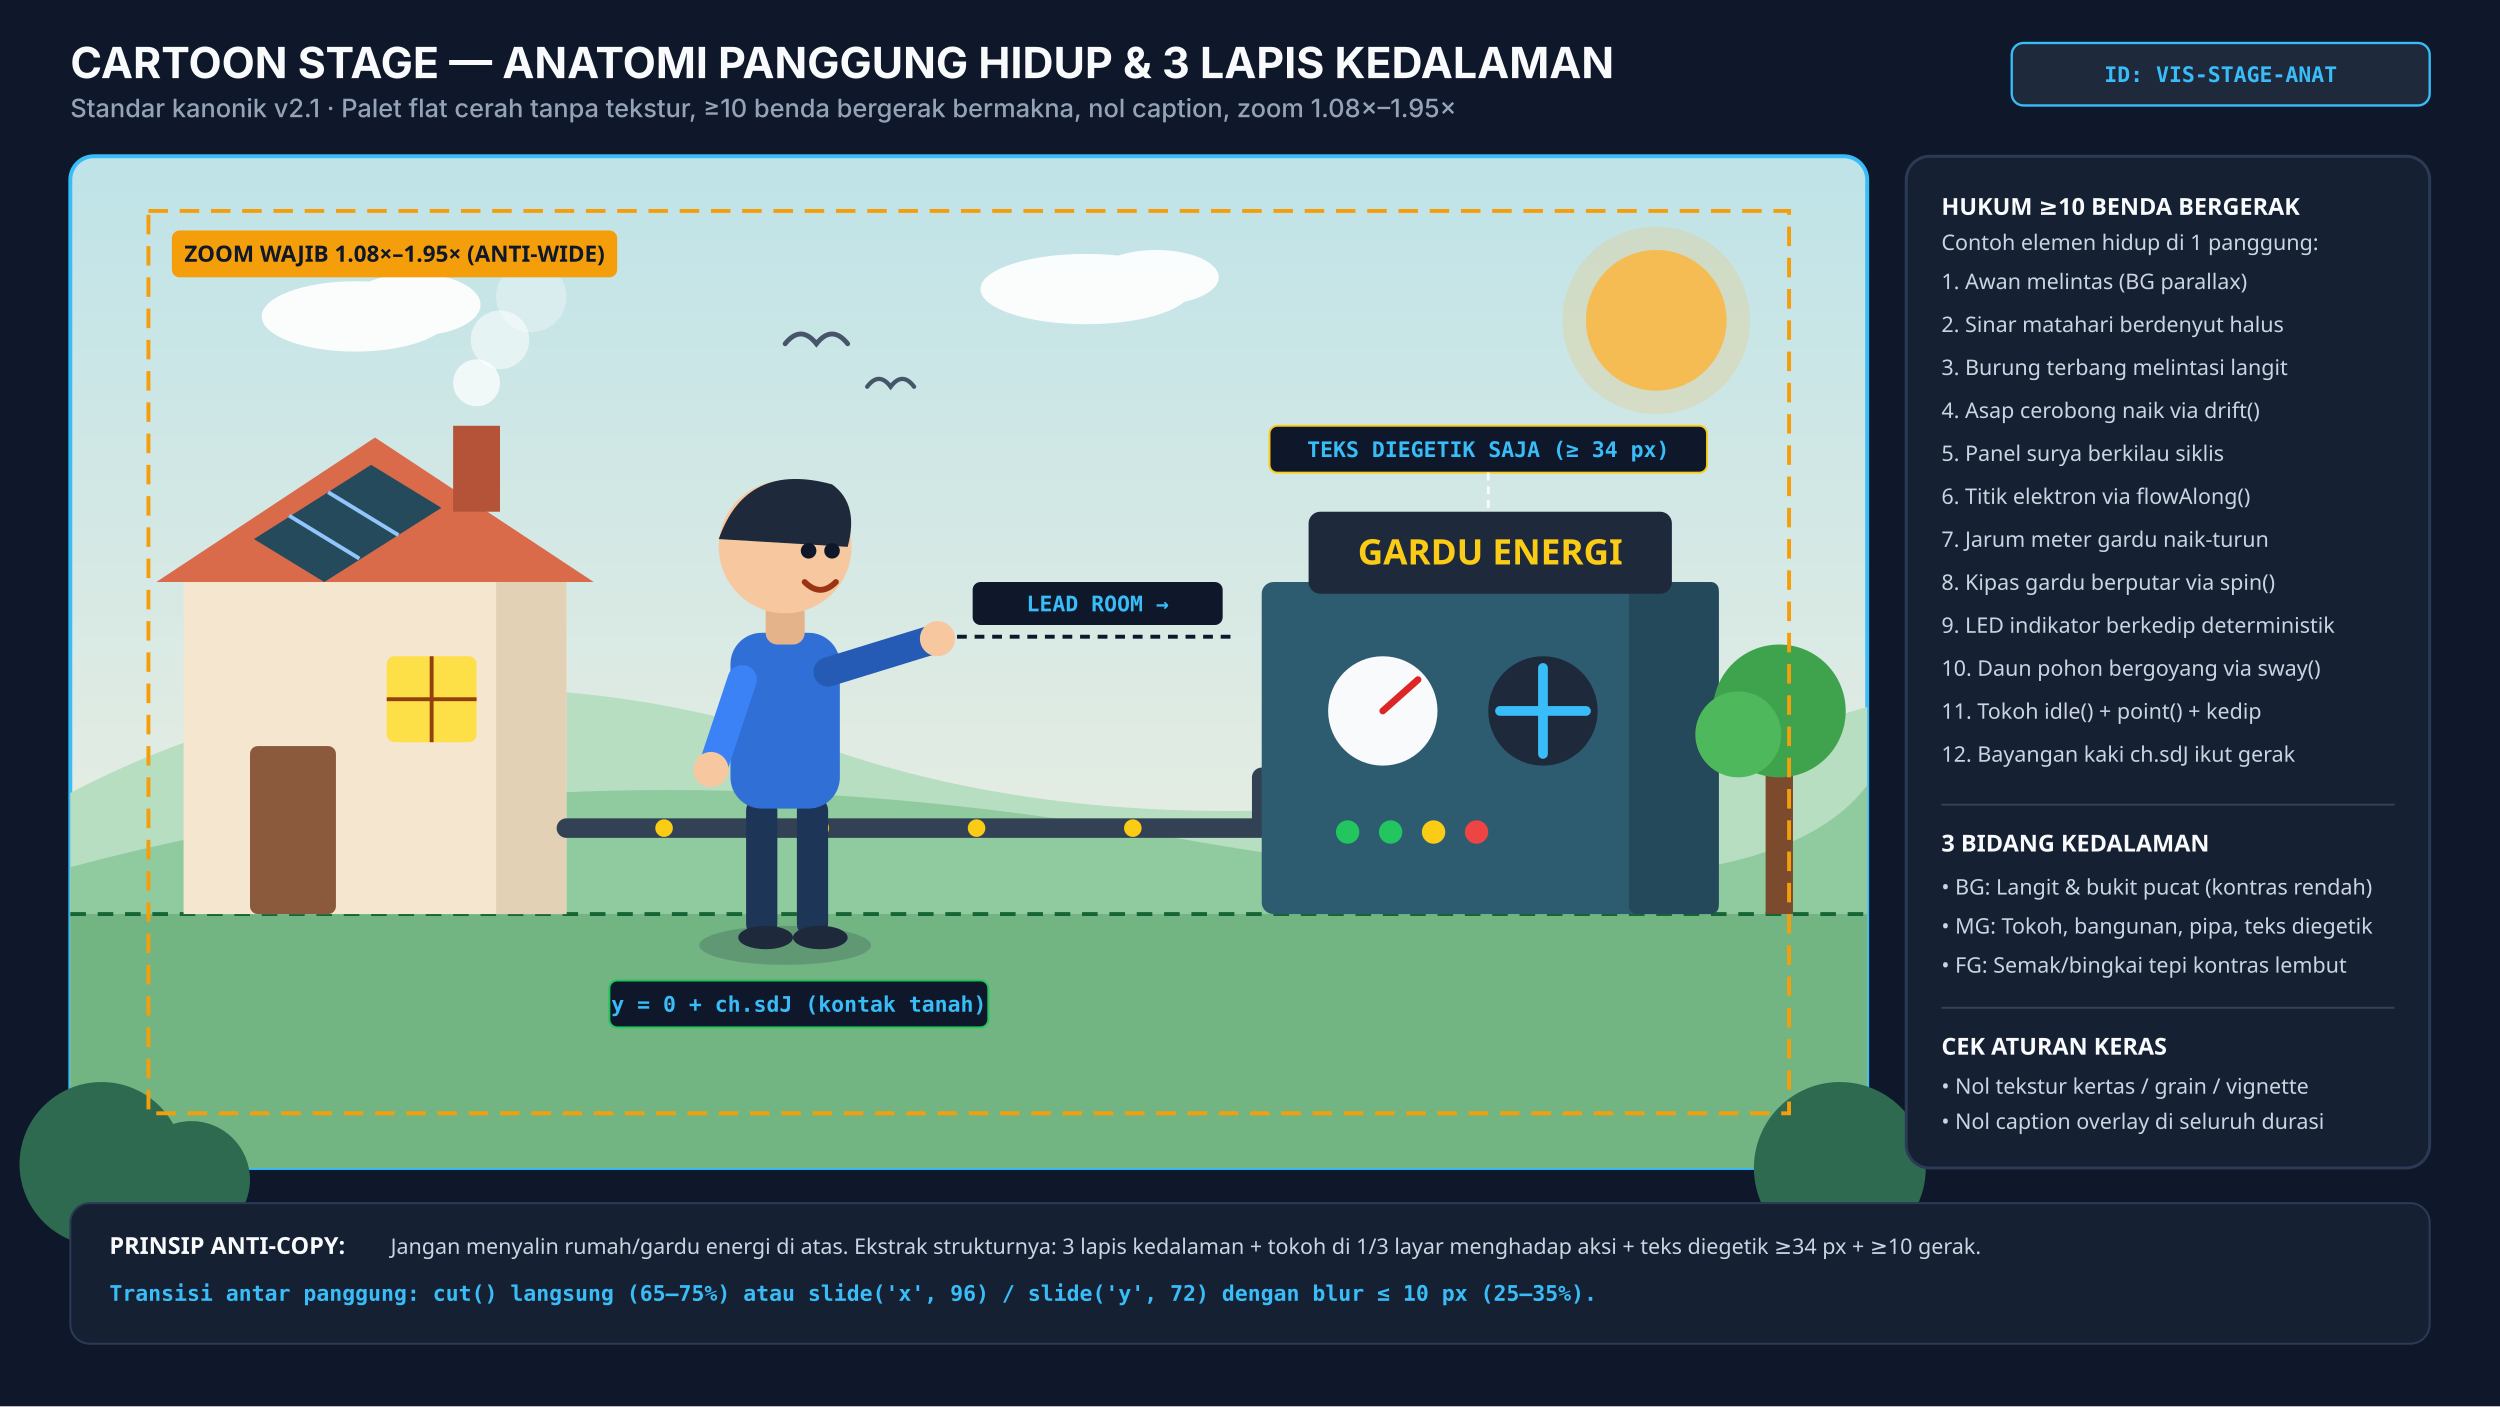
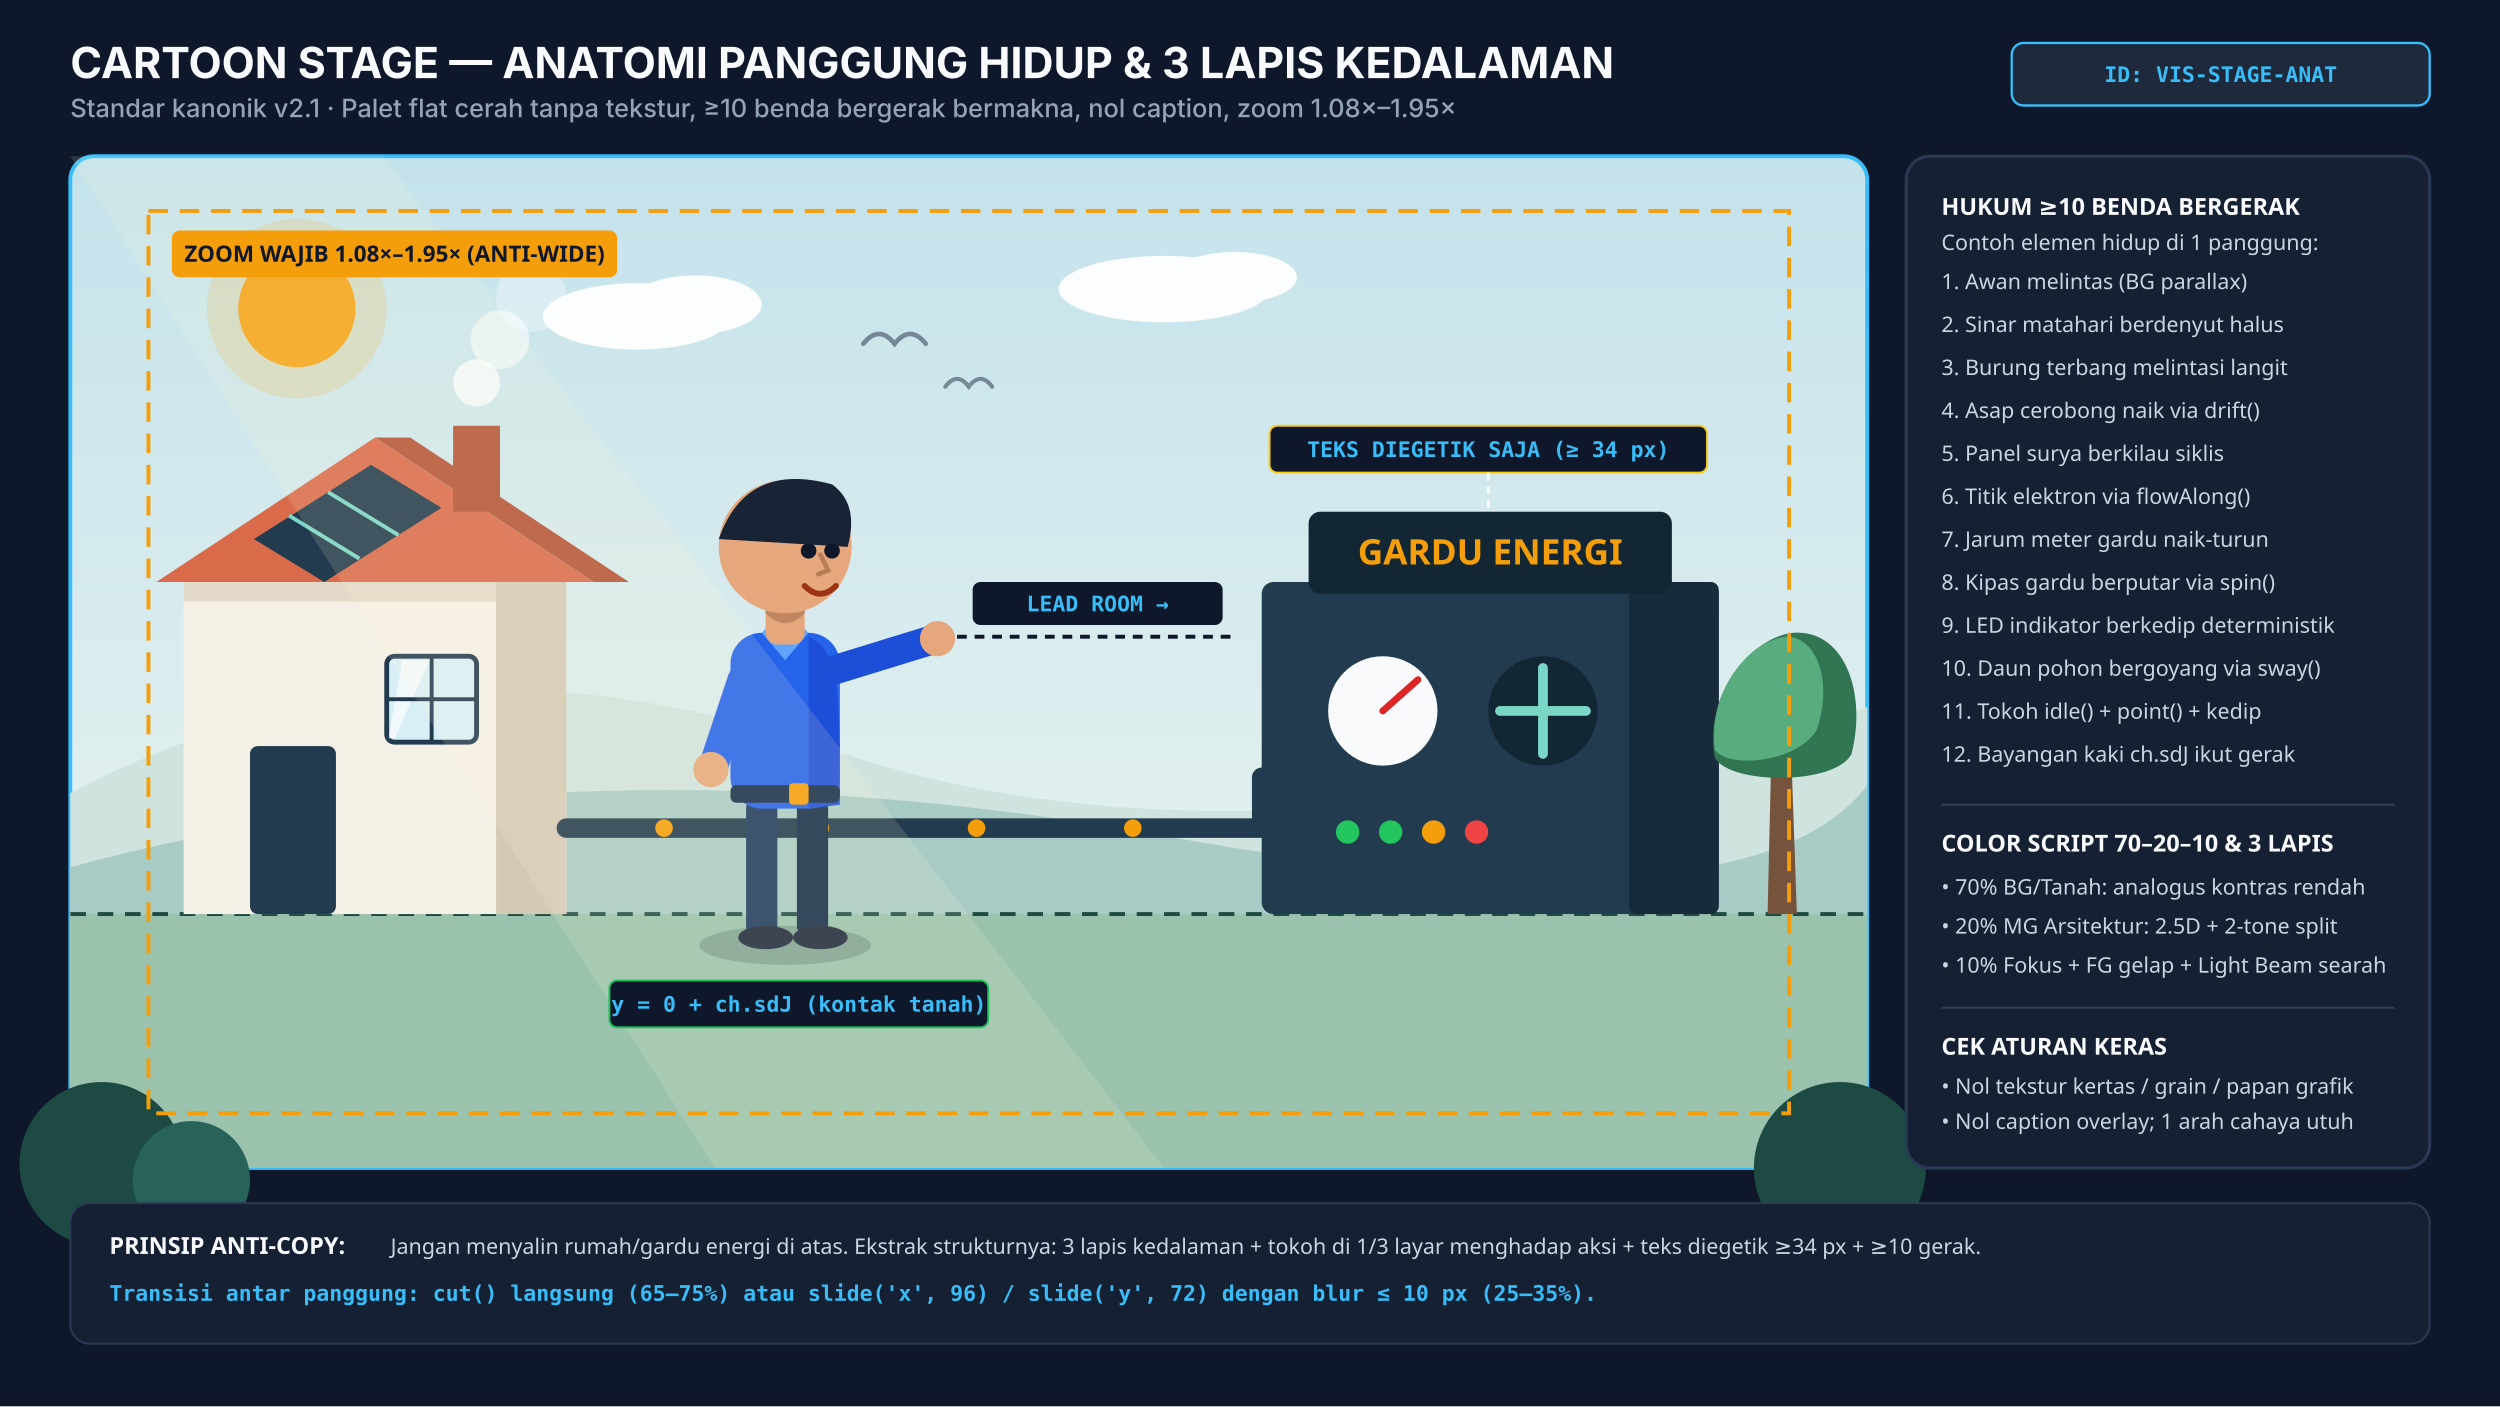
<svg xmlns="http://www.w3.org/2000/svg" viewBox="0 0 1280 720" width="1280" height="720" role="img" aria-label="Anatomi Panggung Cartoon Stage Beranotasi">
  <defs>
    <style>
      .bg { fill: #0f172a; }
      .title { font: 700 22px/1.2 system-ui, -apple-system, sans-serif; fill: #f8fafc; }
      .sub { font: 500 13px/1.3 system-ui, -apple-system, sans-serif; fill: #94a3b8; }
      .tag { font: 700 11.5px/1.2 system-ui, sans-serif; fill: #0f172a; }
      .lbl { font: 700 12px/1.2 system-ui, sans-serif; fill: #f8fafc; }
      .note { font: 500 11px/1.3 system-ui, sans-serif; fill: #cbd5e1; }
      .mono { font: 600 11px/1.2 ui-monospace, SFMono-Regular, monospace; fill: #38bdf8; }
      .callout-line { stroke: #f8fafc; stroke-width: 1.5; stroke-dasharray: 4 3; }
    </style>
    <linearGradient id="sky" x1="0" y1="0" x2="0" y2="1">
-       <stop offset="0%" stop-color="#bfe3e8" />
-       <stop offset="100%" stop-color="#f7f1df" />
+       <stop offset="0%" stop-color="#c4e2eb" />
+       <stop offset="100%" stop-color="#eff6f1" />
    </linearGradient>
  </defs>
  <rect class="bg" width="1280" height="720" />
  <text x="36" y="40" class="title">CARTOON STAGE — ANATOMI PANGGUNG HIDUP &amp; 3 LAPIS KEDALAMAN</text>
  <text x="36" y="60" class="sub">Standar kanonik v2.1 · Palet flat cerah tanpa tekstur, ≥10 benda bergerak bermakna, nol caption, zoom 1.08×–1.95×</text>
  <rect x="1030" y="22" width="214" height="32" rx="6" fill="#1e293b" stroke="#38bdf8" stroke-width="1.2" />
  <text x="1137" y="42" text-anchor="middle" class="mono">ID: VIS-STAGE-ANAT</text>
  <g id="canonical-stage" transform="translate(36, 80)">
    <rect width="920" height="518" rx="12" fill="url(#sky)" stroke="#38bdf8" stroke-width="2" />
    <g id="layer-bg">
-       <circle cx="812" cy="84" r="36" fill="#f4bc52" />
-       <circle cx="812" cy="84" r="48" fill="#f4bc52" opacity="0.22" />
-       <g fill="#ffffff" opacity="0.92">
-         <ellipse cx="146" cy="82" rx="48" ry="18" />
-         <ellipse cx="176" cy="76" rx="34" ry="16" />
-         <ellipse cx="520" cy="68" rx="54" ry="18" />
-         <ellipse cx="556" cy="62" rx="32" ry="14" />
+       <circle cx="116" cy="78" r="46" fill="#f59e0b" opacity="0.18" />
+       <circle cx="116" cy="78" r="30" fill="#f59e0b" opacity="0.92" />
+       <g fill="#ffffff" opacity="0.94">
+         <ellipse cx="290" cy="82" rx="48" ry="17" />
+         <ellipse cx="320" cy="76" rx="34" ry="15" />
+         <ellipse cx="560" cy="68" rx="54" ry="17" />
+         <ellipse cx="596" cy="62" rx="32" ry="13" />
      </g>
-       <path d="M366 96 q8 -10 16 0 q8 -10 16 0" fill="none" stroke="#475569" stroke-width="2.5" stroke-linecap="round" />
-       <path d="M408 118 q6 -8 12 0 q6 -8 12 0" fill="none" stroke="#475569" stroke-width="2.2" stroke-linecap="round" />
-       <path d="M0 326 Q180 232 390 304 T920 282 L920 518 L0 518 Z" fill="#b7dec0" />
-       <path d="M0 364 Q260 294 560 348 T920 322 L920 518 L0 518 Z" fill="#90cb9f" />
+       <path d="M406 96 q8 -10 16 0 q8 -10 16 0" fill="none" stroke="#475569" stroke-width="2.4" stroke-linecap="round" opacity="0.65" />
+       <path d="M448 118 q6 -8 12 0 q6 -8 12 0" fill="none" stroke="#475569" stroke-width="2.1" stroke-linecap="round" opacity="0.65" />
+       <path d="M0 326 Q180 232 390 304 T920 282 L920 518 L0 518 Z" fill="#cfe3df" />
+       <path d="M0 364 Q260 294 560 348 T920 322 L920 518 L0 518 Z" fill="#a9cbc6" />
    </g>
    <g id="layer-mg">
-       <rect x="0" y="388" width="920" height="130" fill="#72b583" />
-       <line x1="0" y1="388" x2="920" y2="388" stroke="#166534" stroke-width="2" stroke-dasharray="8 6" />
-       <rect x="58" y="218" width="196" height="170" fill="#f4e6cf" />
-       <rect x="218" y="218" width="36" height="170" fill="#e2d1b5" />
+       <rect x="0" y="388" width="920" height="130" fill="#9ac2ad" />
+       <line x1="0" y1="388" x2="920" y2="388" stroke="#1d4b43" stroke-width="2" stroke-dasharray="8 6" />
+       <rect x="58" y="218" width="196" height="170" fill="#f5f0e6" />
+       <rect x="58" y="218" width="160" height="10" fill="#e2d9c9" />
+       <rect x="218" y="218" width="36" height="170" fill="#d4c9b6" />
      <polygon points="44,218 156,144 268,218" fill="#d96b4b" />
+       <polygon points="156,144 268,218 286,218 174,144" fill="#b55338" />
      <rect x="196" y="138" width="24" height="44" fill="#b45338" />
      <circle cx="208" cy="116" r="12" fill="#ffffff" opacity="0.72" />
      <circle cx="220" cy="94" r="15" fill="#ffffff" opacity="0.52" />
      <circle cx="236" cy="72" r="18" fill="#ffffff" opacity="0.32" />
-       <polygon points="94,196 154,158 190,180 130,218" fill="#254a5c" />
-       <line x1="112" y1="184" x2="148" y2="206" stroke="#93c5fd" stroke-width="2" />
-       <line x1="132" y1="172" x2="168" y2="194" stroke="#93c5fd" stroke-width="2" />
-       <rect x="92" y="302" width="44" height="86" rx="4" fill="#8b5a3c" />
-       <rect x="162" y="256" width="46" height="44" rx="4" fill="#fde047" />
-       <line x1="185" y1="256" x2="185" y2="300" stroke="#92400e" stroke-width="2" />
-       <line x1="162" y1="278" x2="208" y2="278" stroke="#92400e" stroke-width="2" />
-       <path d="M254 344 L610 344 L610 318" fill="none" stroke="#334155" stroke-width="10" stroke-linecap="round" />
-       <circle cx="304" cy="344" r="4.5" fill="#facc15" />
-       <circle cx="384" cy="344" r="4.5" fill="#facc15" />
-       <circle cx="464" cy="344" r="4.5" fill="#facc15" />
-       <circle cx="544" cy="344" r="4.5" fill="#facc15" />
-       <rect x="610" y="218" width="234" height="170" rx="6" fill="#2d5b70" />
-       <rect x="798" y="218" width="46" height="170" rx="4" fill="#23495a" />
-       <rect x="634" y="182" width="186" height="42" rx="6" fill="#1e293b" />
-       <text x="727" y="209" text-anchor="middle" font-family="system-ui" font-size="18" font-weight="800" fill="#facc15">GARDU ENERGI</text>
+       <polygon points="94,196 154,158 190,180 130,218" fill="#223b4e" />
+       <line x1="112" y1="184" x2="148" y2="206" stroke="#7ad7c6" stroke-width="2" />
+       <line x1="132" y1="172" x2="168" y2="194" stroke="#7ad7c6" stroke-width="2" />
+       <rect x="92" y="302" width="44" height="86" rx="4" fill="#223b4e" />
+       <rect x="162" y="256" width="46" height="44" rx="4" fill="#d9eff7" stroke="#223b4e" stroke-width="2.5" />
+       <polygon points="170,258 184,258 166,298 163,298" fill="#ffffff" opacity="0.65" />
+       <line x1="185" y1="256" x2="185" y2="300" stroke="#223b4e" stroke-width="2" />
+       <line x1="162" y1="278" x2="208" y2="278" stroke="#223b4e" stroke-width="2" />
+       <path d="M254 344 L610 344 L610 318" fill="none" stroke="#223b4e" stroke-width="10" stroke-linecap="round" />
+       <circle cx="304" cy="344" r="4.5" fill="#f59e0b" />
+       <circle cx="384" cy="344" r="4.5" fill="#f59e0b" />
+       <circle cx="464" cy="344" r="4.5" fill="#f59e0b" />
+       <circle cx="544" cy="344" r="4.5" fill="#f59e0b" />
+       <rect x="610" y="218" width="234" height="170" rx="6" fill="#223b4e" />
+       <rect x="798" y="218" width="46" height="170" rx="4" fill="#182b3a" />
+       <rect x="634" y="182" width="186" height="42" rx="6" fill="#132634" />
+       <text x="727" y="209" text-anchor="middle" font-family="system-ui" font-size="18" font-weight="800" fill="#f59e0b">GARDU ENERGI</text>
      <circle cx="672" cy="284" r="28" fill="#f8fafc" />
      <line x1="672" y1="284" x2="690" y2="268" stroke="#dc2626" stroke-width="3.5" stroke-linecap="round" />
-       <circle cx="754" cy="284" r="28" fill="#1e293b" />
-       <g stroke="#38bdf8" stroke-width="5" stroke-linecap="round">
+       <circle cx="754" cy="284" r="28" fill="#132634" />
+       <g stroke="#7ad7c6" stroke-width="5" stroke-linecap="round">
        <line x1="754" y1="262" x2="754" y2="306" />
        <line x1="732" y1="284" x2="776" y2="284" />
      </g>
      <circle cx="654" cy="346" r="6" fill="#22c55e" />
      <circle cx="676" cy="346" r="6" fill="#22c55e" />
-       <circle cx="698" cy="346" r="6" fill="#facc15" />
+       <circle cx="698" cy="346" r="6" fill="#f59e0b" />
      <circle cx="720" cy="346" r="6" fill="#ef4444" />
-       <rect x="868" y="302" width="14" height="86" fill="#7c4a2d" />
-       <circle cx="875" cy="284" r="34" fill="#3fa34d" />
-       <circle cx="854" cy="296" r="22" fill="#4eb85c" />
+       <path d="M869 388 L871 302 L881 302 L884 388 Z" fill="#76533d" />
+       <path d="M842 308 C836 274 862 246 882 244 C908 242 920 274 912 306 C904 322 850 322 842 308 Z" fill="#327553" />
+       <path d="M842 304 C838 272 862 246 880 246 C896 248 902 272 894 294 C884 310 850 314 842 304 Z" fill="#59ac7d" />
      <g id="hero-rig" transform="translate(366, 404)">
        <ellipse cx="0" cy="0" rx="44" ry="10" fill="#0f172a" opacity="0.18" />
-         <rect x="-20" y="-76" width="16" height="72" rx="7" fill="#1d3557" />
-         <rect x="6" y="-76" width="16" height="72" rx="7" fill="#1d3557" />
+         <rect x="-20" y="-76" width="16" height="72" rx="6" fill="#1e3a5f" />
+         <rect x="6" y="-76" width="16" height="72" rx="6" fill="#172d4a" />
        <ellipse cx="-10" cy="-4" rx="14" ry="6" fill="#1e293b" />
        <ellipse cx="18" cy="-4" rx="14" ry="6" fill="#1e293b" />
-         <rect x="-28" y="-160" width="56" height="90" rx="16" fill="#2f6fd6" />
-         <path d="M22 -140 L74 -156" stroke="#255bb5" stroke-width="15" stroke-linecap="round" />
-         <circle cx="78" cy="-157" r="9" fill="#f7c8a0" />
-         <path d="M-22 -136 L-36 -94" stroke="#3b82f6" stroke-width="15" stroke-linecap="round" />
-         <circle cx="-38" cy="-90" r="9" fill="#f7c8a0" />
-         <rect x="-10" y="-176" width="20" height="22" rx="6" fill="#e5b38a" />
-         <circle cx="0" cy="-204" r="34" fill="#f7c8a0" />
-         <path d="M-34 -208 Q-20 -248 24 -236 Q38 -226 32 -204 Z" fill="#1e293b" />
+         <rect x="-28" y="-160" width="56" height="90" rx="16" fill="#2563eb" />
+         <path d="M12 -158 C26 -152 28 -134 28 -86 L28 -72 L12 -70 Z" fill="#1d4ed8" />
+         <polygon points="-12,-160 0,-146 12,-160 8,-164 0,-154 -8,-164" fill="#60a5fa" />
+         <rect x="-28" y="-82" width="56" height="9" rx="3" fill="#172d4a" />
+         <rect x="2" y="-83" width="10" height="11" rx="2" fill="#f59e0b" />
+         <path d="M22 -140 L74 -156" stroke="#1d4ed8" stroke-width="15" stroke-linecap="round" />
+         <circle cx="78" cy="-157" r="9" fill="#e5a77b" />
+         <path d="M-22 -136 L-36 -94" stroke="#2563eb" stroke-width="15" stroke-linecap="round" />
+         <circle cx="-38" cy="-90" r="9" fill="#e5a77b" />
+         <rect x="-10" y="-176" width="20" height="22" rx="6" fill="#e5a77b" />
+         <path d="M-10 -170 Q0 -160 10 -170 L10 -176 L-10 -176 Z" fill="#bf865f" />
+         <circle cx="0" cy="-204" r="34" fill="#e5a77b" />
+         <path d="M-34 -208 Q-20 -248 24 -236 Q38 -226 32 -204 Z" fill="#182436" />
        <circle cx="12" cy="-202" r="4" fill="#0f172a" />
        <circle cx="24" cy="-202" r="4" fill="#0f172a" />
-         <path d="M10 -186 Q18 -178 26 -186" fill="none" stroke="#9a3412" stroke-width="3" stroke-linecap="round" />
+         <path d="M18 -200 L22 -192 L17 -190" fill="none" stroke="#b97d56" stroke-width="2.4" stroke-linecap="round" />
+         <path d="M10 -184 Q18 -176 26 -184" fill="none" stroke="#9a3412" stroke-width="3" stroke-linecap="round" />
      </g>
+       <polygon points="0,0 160,0 560,518 330,518" fill="#fff6d6" opacity="0.14" />
    </g>
-     <g id="layer-fg" fill="#2d6a4f">
+     <g id="layer-fg" fill="#1d4b43">
      <circle cx="16" cy="516" r="42" />
-       <circle cx="62" cy="524" r="30" />
+       <circle cx="62" cy="524" r="30" fill="#276359" />
      <circle cx="906" cy="518" r="44" />
    </g>
    <g id="stage-annotations">
      <rect x="40" y="28" width="840" height="462" fill="none" stroke="#f59e0b" stroke-width="2" stroke-dasharray="10 6" />
      <rect x="52" y="38" width="228" height="24" rx="4" fill="#f59e0b" />
      <text x="166" y="54" text-anchor="middle" class="tag">ZOOM WAJIB 1.08×–1.95× (ANTI-WIDE)</text>
      <rect x="276" y="422" width="194" height="24" rx="4" fill="#0f172a" stroke="#22c55e" />
      <text x="373" y="438" text-anchor="middle" class="mono">y = 0 + ch.sdJ (kontak tanah)</text>
      <rect x="614" y="138" width="224" height="24" rx="4" fill="#0f172a" stroke="#facc15" />
      <text x="726" y="154" text-anchor="middle" class="mono">TEKS DIEGETIK SAJA (≥ 34 px)</text>
      <line x1="726" y1="162" x2="726" y2="180" class="callout-line" />
      <line x1="454" y1="246" x2="594" y2="246" stroke="#0f172a" stroke-width="2" stroke-dasharray="5 4" />
      <rect x="462" y="218" width="128" height="22" rx="4" fill="#0f172a" />
      <text x="526" y="233" text-anchor="middle" class="mono">LEAD ROOM →</text>
    </g>
  </g>
  <g id="sidebar-specs" transform="translate(976, 80)">
    <rect width="268" height="518" rx="12" fill="#162033" stroke="#2b3a55" stroke-width="1.5" />
    <text x="18" y="30" class="lbl" fill="#38bdf8">HUKUM ≥10 BENDA BERGERAK</text>
    <text x="18" y="48" class="note">Contoh elemen hidup di 1 panggung:</text>
    <g transform="translate(18, 68)" class="note">
      <text y="0">1. Awan melintas (BG parallax)</text>
      <text y="22">2. Sinar matahari berdenyut halus</text>
      <text y="44">3. Burung terbang melintasi langit</text>
      <text y="66">4. Asap cerobong naik via drift()</text>
      <text y="88">5. Panel surya berkilau siklis</text>
      <text y="110">6. Titik elektron via flowAlong()</text>
      <text y="132">7. Jarum meter gardu naik-turun</text>
      <text y="154">8. Kipas gardu berputar via spin()</text>
      <text y="176">9. LED indikator berkedip deterministik</text>
      <text y="198">10. Daun pohon bergoyang via sway()</text>
      <text y="220">11. Tokoh idle() + point() + kedip</text>
      <text y="242">12. Bayangan kaki ch.sdJ ikut gerak</text>
    </g>
    <line x1="18" y1="332" x2="250" y2="332" stroke="#334155" />
-     <text x="18" y="356" class="lbl" fill="#f59e0b">3 BIDANG KEDALAMAN</text>
-     <text x="18" y="378" class="note">• BG: Langit &amp; bukit pucat (kontras rendah)</text>
-     <text x="18" y="398" class="note">• MG: Tokoh, bangunan, pipa, teks diegetik</text>
-     <text x="18" y="418" class="note">• FG: Semak/bingkai tepi kontras lembut</text>
+     <text x="18" y="356" class="lbl" fill="#f59e0b">COLOR SCRIPT 70–20–10 &amp; 3 LAPIS</text>
+     <text x="18" y="378" class="note">• 70% BG/Tanah: analogus kontras rendah</text>
+     <text x="18" y="398" class="note">• 20% MG Arsitektur: 2.5D + 2-tone split</text>
+     <text x="18" y="418" class="note">• 10% Fokus + FG gelap + Light Beam searah</text>
    <line x1="18" y1="436" x2="250" y2="436" stroke="#334155" />
    <text x="18" y="460" class="lbl" fill="#22c55e">CEK ATURAN KERAS</text>
-     <text x="18" y="480" class="note">• Nol tekstur kertas / grain / vignette</text>
-     <text x="18" y="498" class="note">• Nol caption overlay di seluruh durasi</text>
+     <text x="18" y="480" class="note">• Nol tekstur kertas / grain / papan grafik</text>
+     <text x="18" y="498" class="note">• Nol caption overlay; 1 arah cahaya utuh</text>
  </g>
  <rect x="36" y="616" width="1208" height="72" rx="10" fill="#162033" stroke="#2b3a55" />
  <text x="56" y="642" class="lbl" fill="#38bdf8">PRINSIP ANTI-COPY:</text>
  <text x="200" y="642" class="note">Jangan menyalin rumah/gardu energi di atas. Ekstrak strukturnya: 3 lapis kedalaman + tokoh di 1/3 layar menghadap aksi + teks diegetik ≥34 px + ≥10 gerak.</text>
  <text x="56" y="666" class="mono">Transisi antar panggung: cut() langsung (65–75%) atau slide('x', 96) / slide('y', 72) dengan blur ≤ 10 px (25–35%).</text>
</svg>
